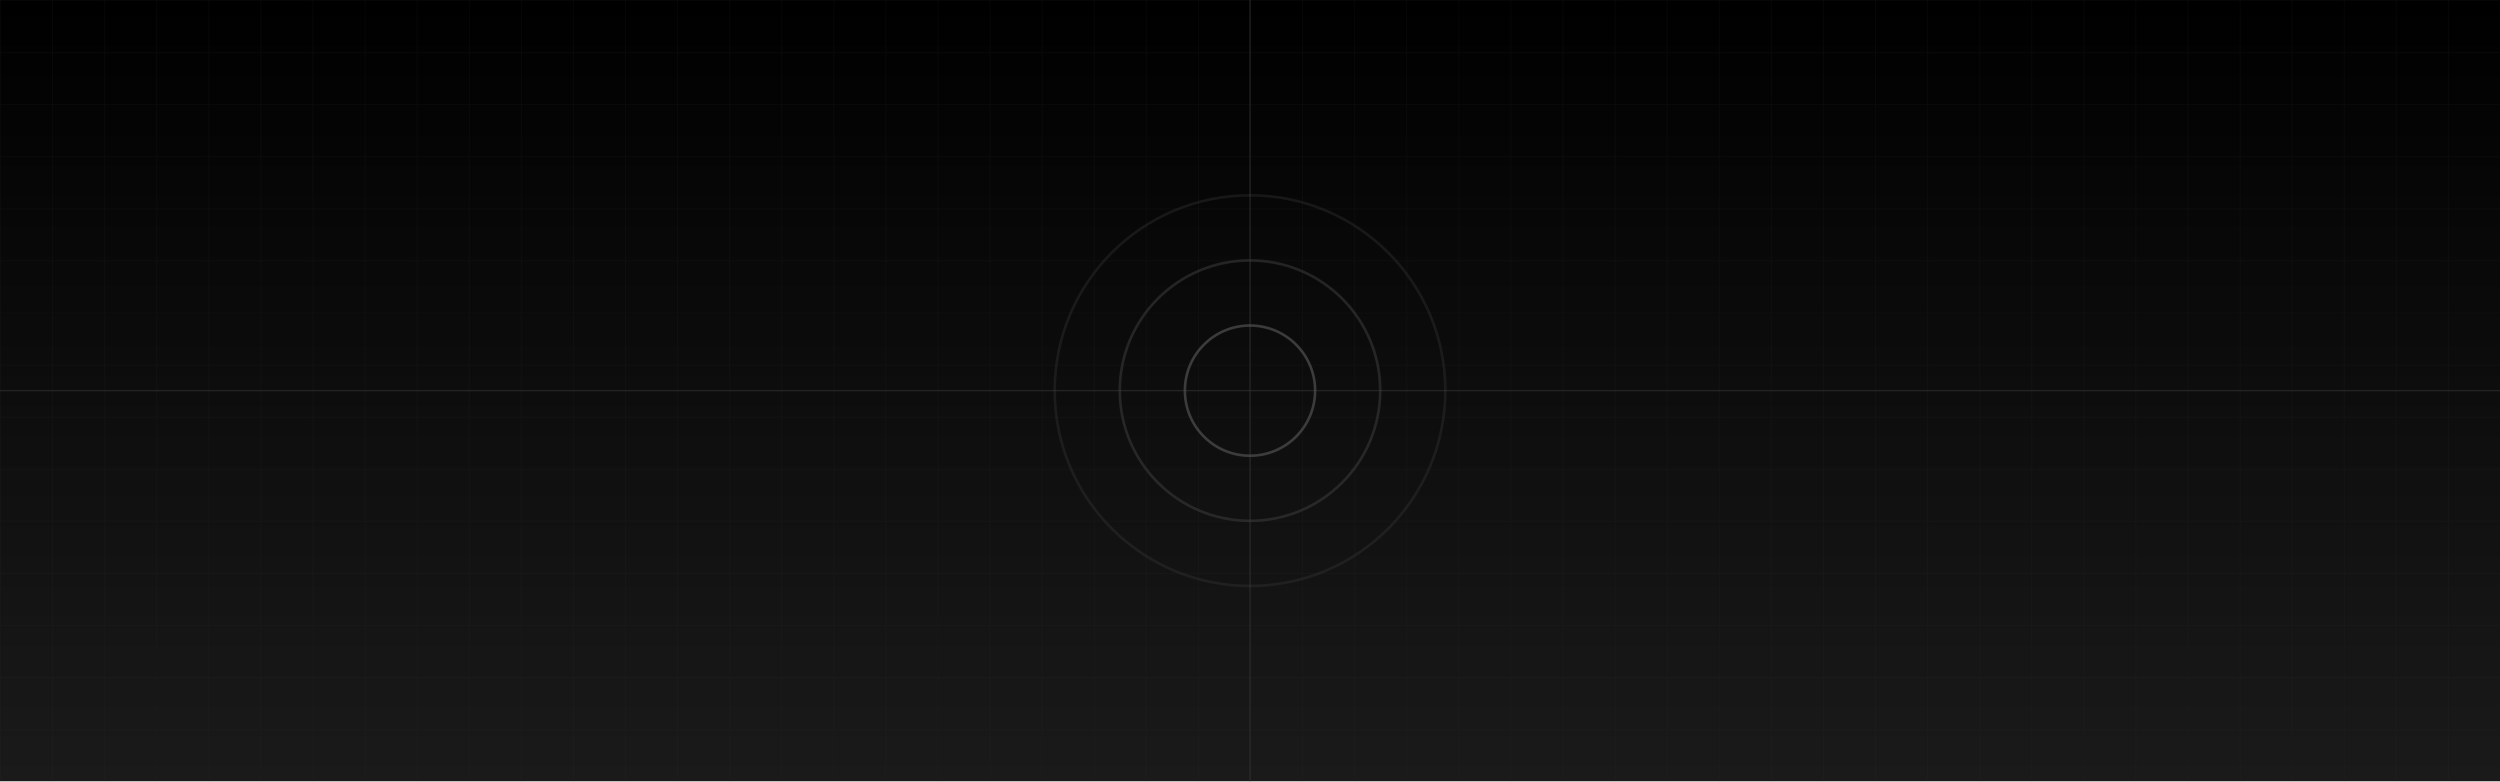
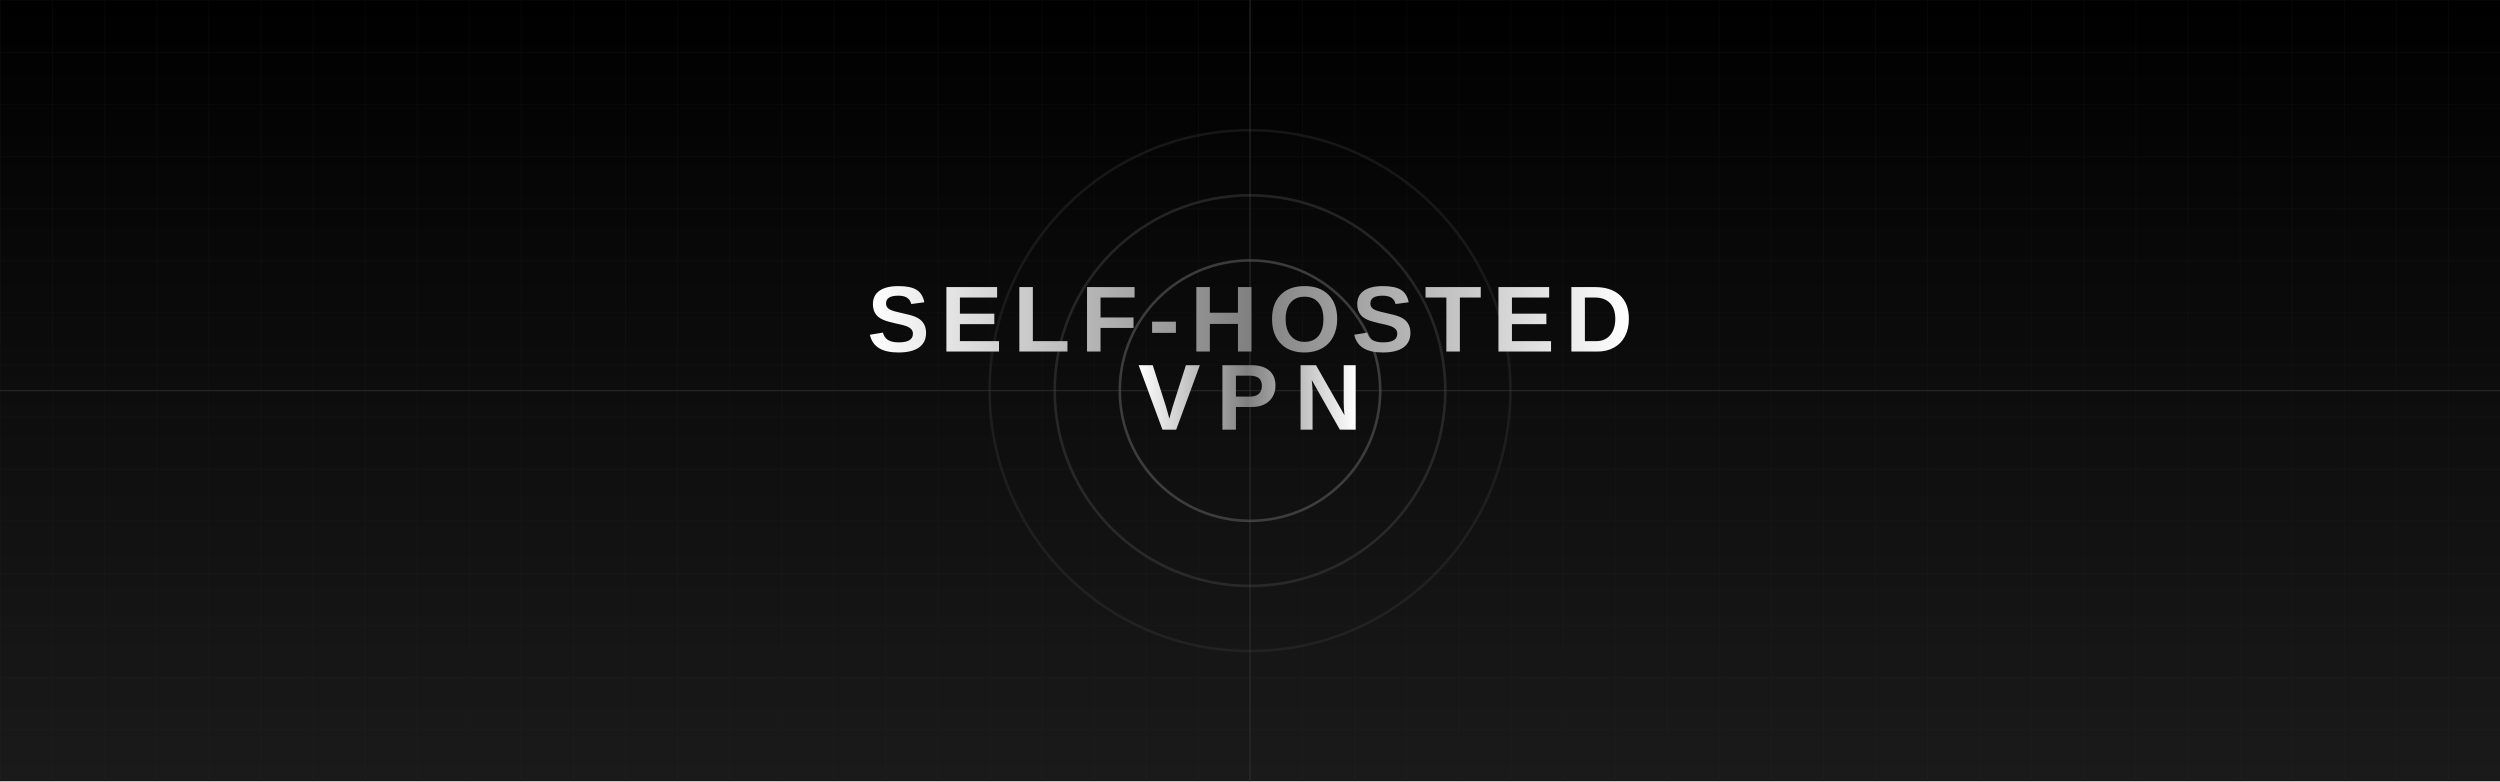
<svg xmlns="http://www.w3.org/2000/svg" viewBox="0 0 1920 600" preserveAspectRatio="none">
  <defs>
    <linearGradient id="bg" x1="0%" y1="0%" x2="0%" y2="100%">
      <stop offset="0%" style="stop-color:#000000;stop-opacity:1" />
      <stop offset="100%" style="stop-color:#1a1a1a;stop-opacity:1" />
    </linearGradient>
    <pattern id="grid" width="40" height="40" patternUnits="userSpaceOnUse">
      <path d="M 40 0 L 0 0 0 40" fill="none" stroke="#2a2a2a" stroke-width="0.5" />
    </pattern>
+     <linearGradient id="textGradient" x1="0%" y1="0%" x2="100%" y2="0%">
+       <stop offset="0%" style="stop-color:#ffffff;stop-opacity:1" />
+       <stop offset="50%" style="stop-color:#808080;stop-opacity:1" />
+       <stop offset="100%" style="stop-color:#ffffff;stop-opacity:1" />
+     </linearGradient>
  </defs>
  <rect width="1920" height="600" fill="url(#bg)" />
  <rect width="1920" height="600" fill="url(#grid)" opacity="0.4" />
  <line x1="0" y1="300" x2="1920" y2="300" stroke="#333333" stroke-width="1" opacity="0.6" />
  <line x1="960" y1="0" x2="960" y2="600" stroke="#333333" stroke-width="1" opacity="0.6" />
-   <circle cx="960" cy="300" r="150" fill="none" stroke="#404040" stroke-width="2" opacity="0.3" />
-   <circle cx="960" cy="300" r="100" fill="none" stroke="#404040" stroke-width="2" opacity="0.5" />
-   <circle cx="960" cy="300" r="50" fill="none" stroke="#505050" stroke-width="2" opacity="0.7" />
+   <circle cx="960" cy="300" r="200" fill="none" stroke="#404040" stroke-width="2" opacity="0.3" />
+   <circle cx="960" cy="300" r="150" fill="none" stroke="#404040" stroke-width="2" opacity="0.5" />
+   <circle cx="960" cy="300" r="100" fill="none" stroke="#505050" stroke-width="2" opacity="0.7" />
+   <text x="50%" y="45%" text-anchor="middle" fill="url(#textGradient)" font-family="Arial, Helvetica, sans-serif" font-size="72" font-weight="bold" letter-spacing="8">SELF-HOSTED</text>
+   <text x="50%" y="55%" text-anchor="middle" fill="url(#textGradient)" font-family="Arial, Helvetica, sans-serif" font-size="72" font-weight="bold" letter-spacing="12">VPN</text>
</svg>
